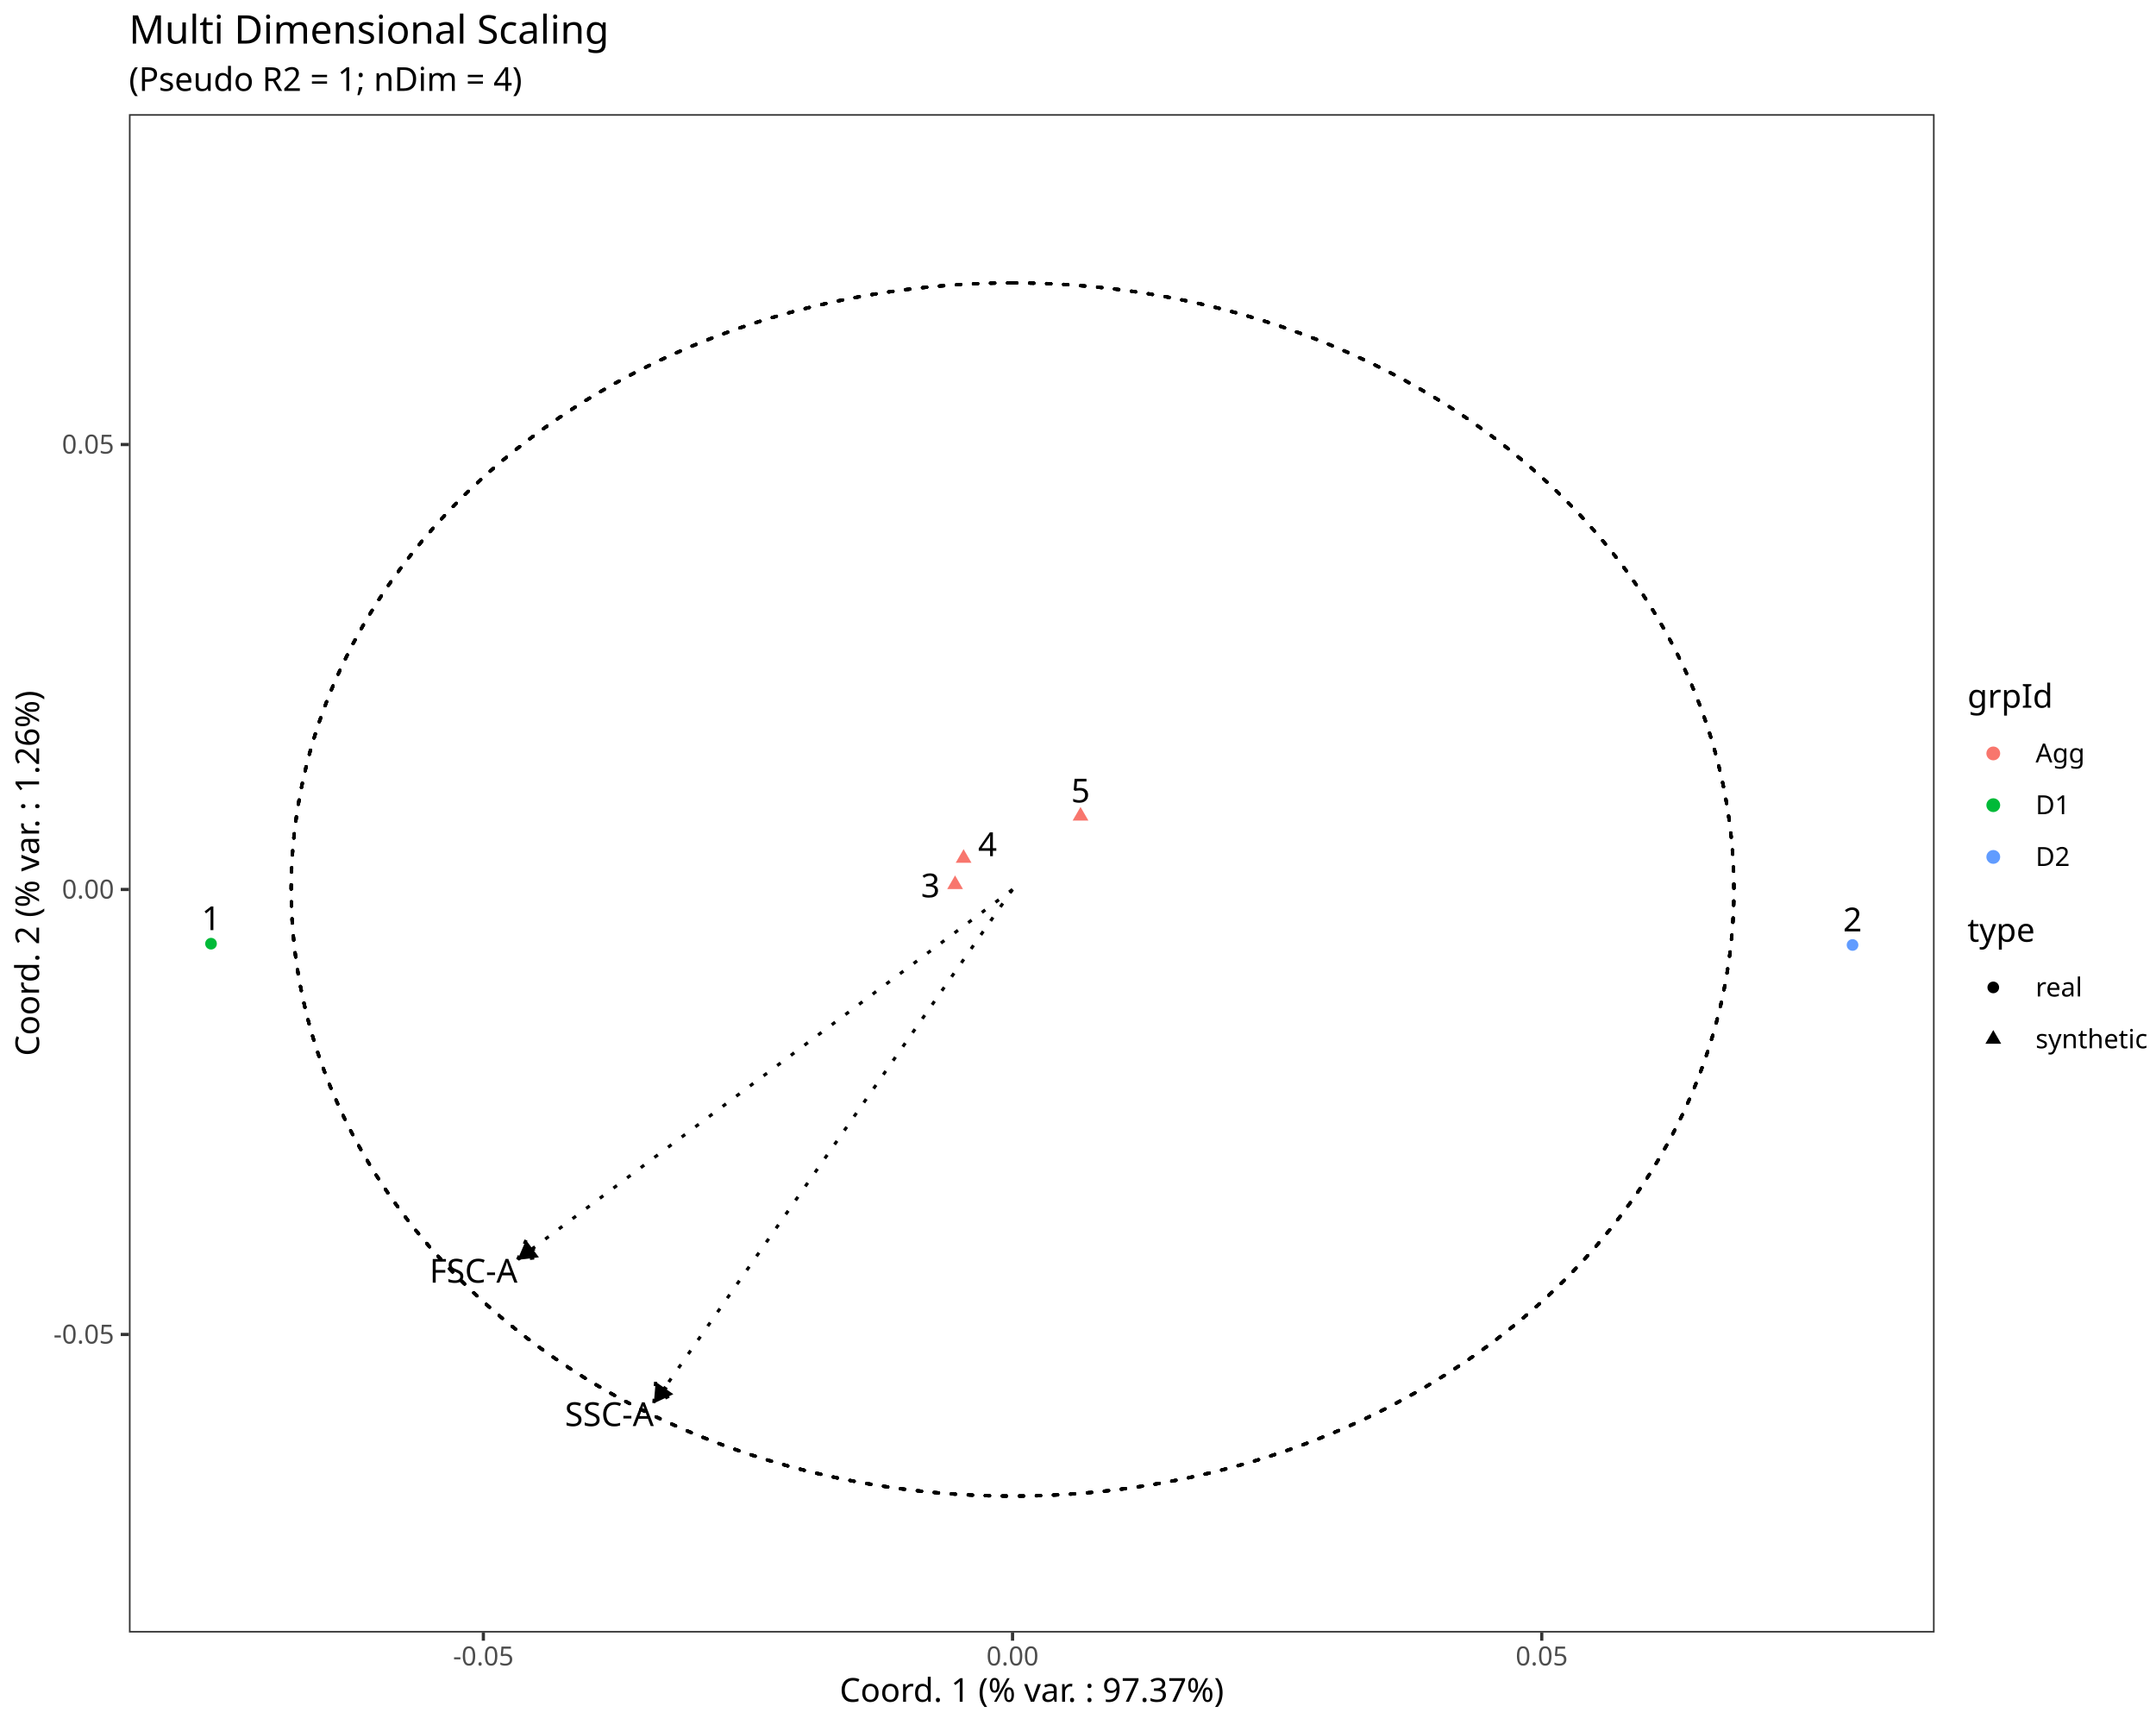
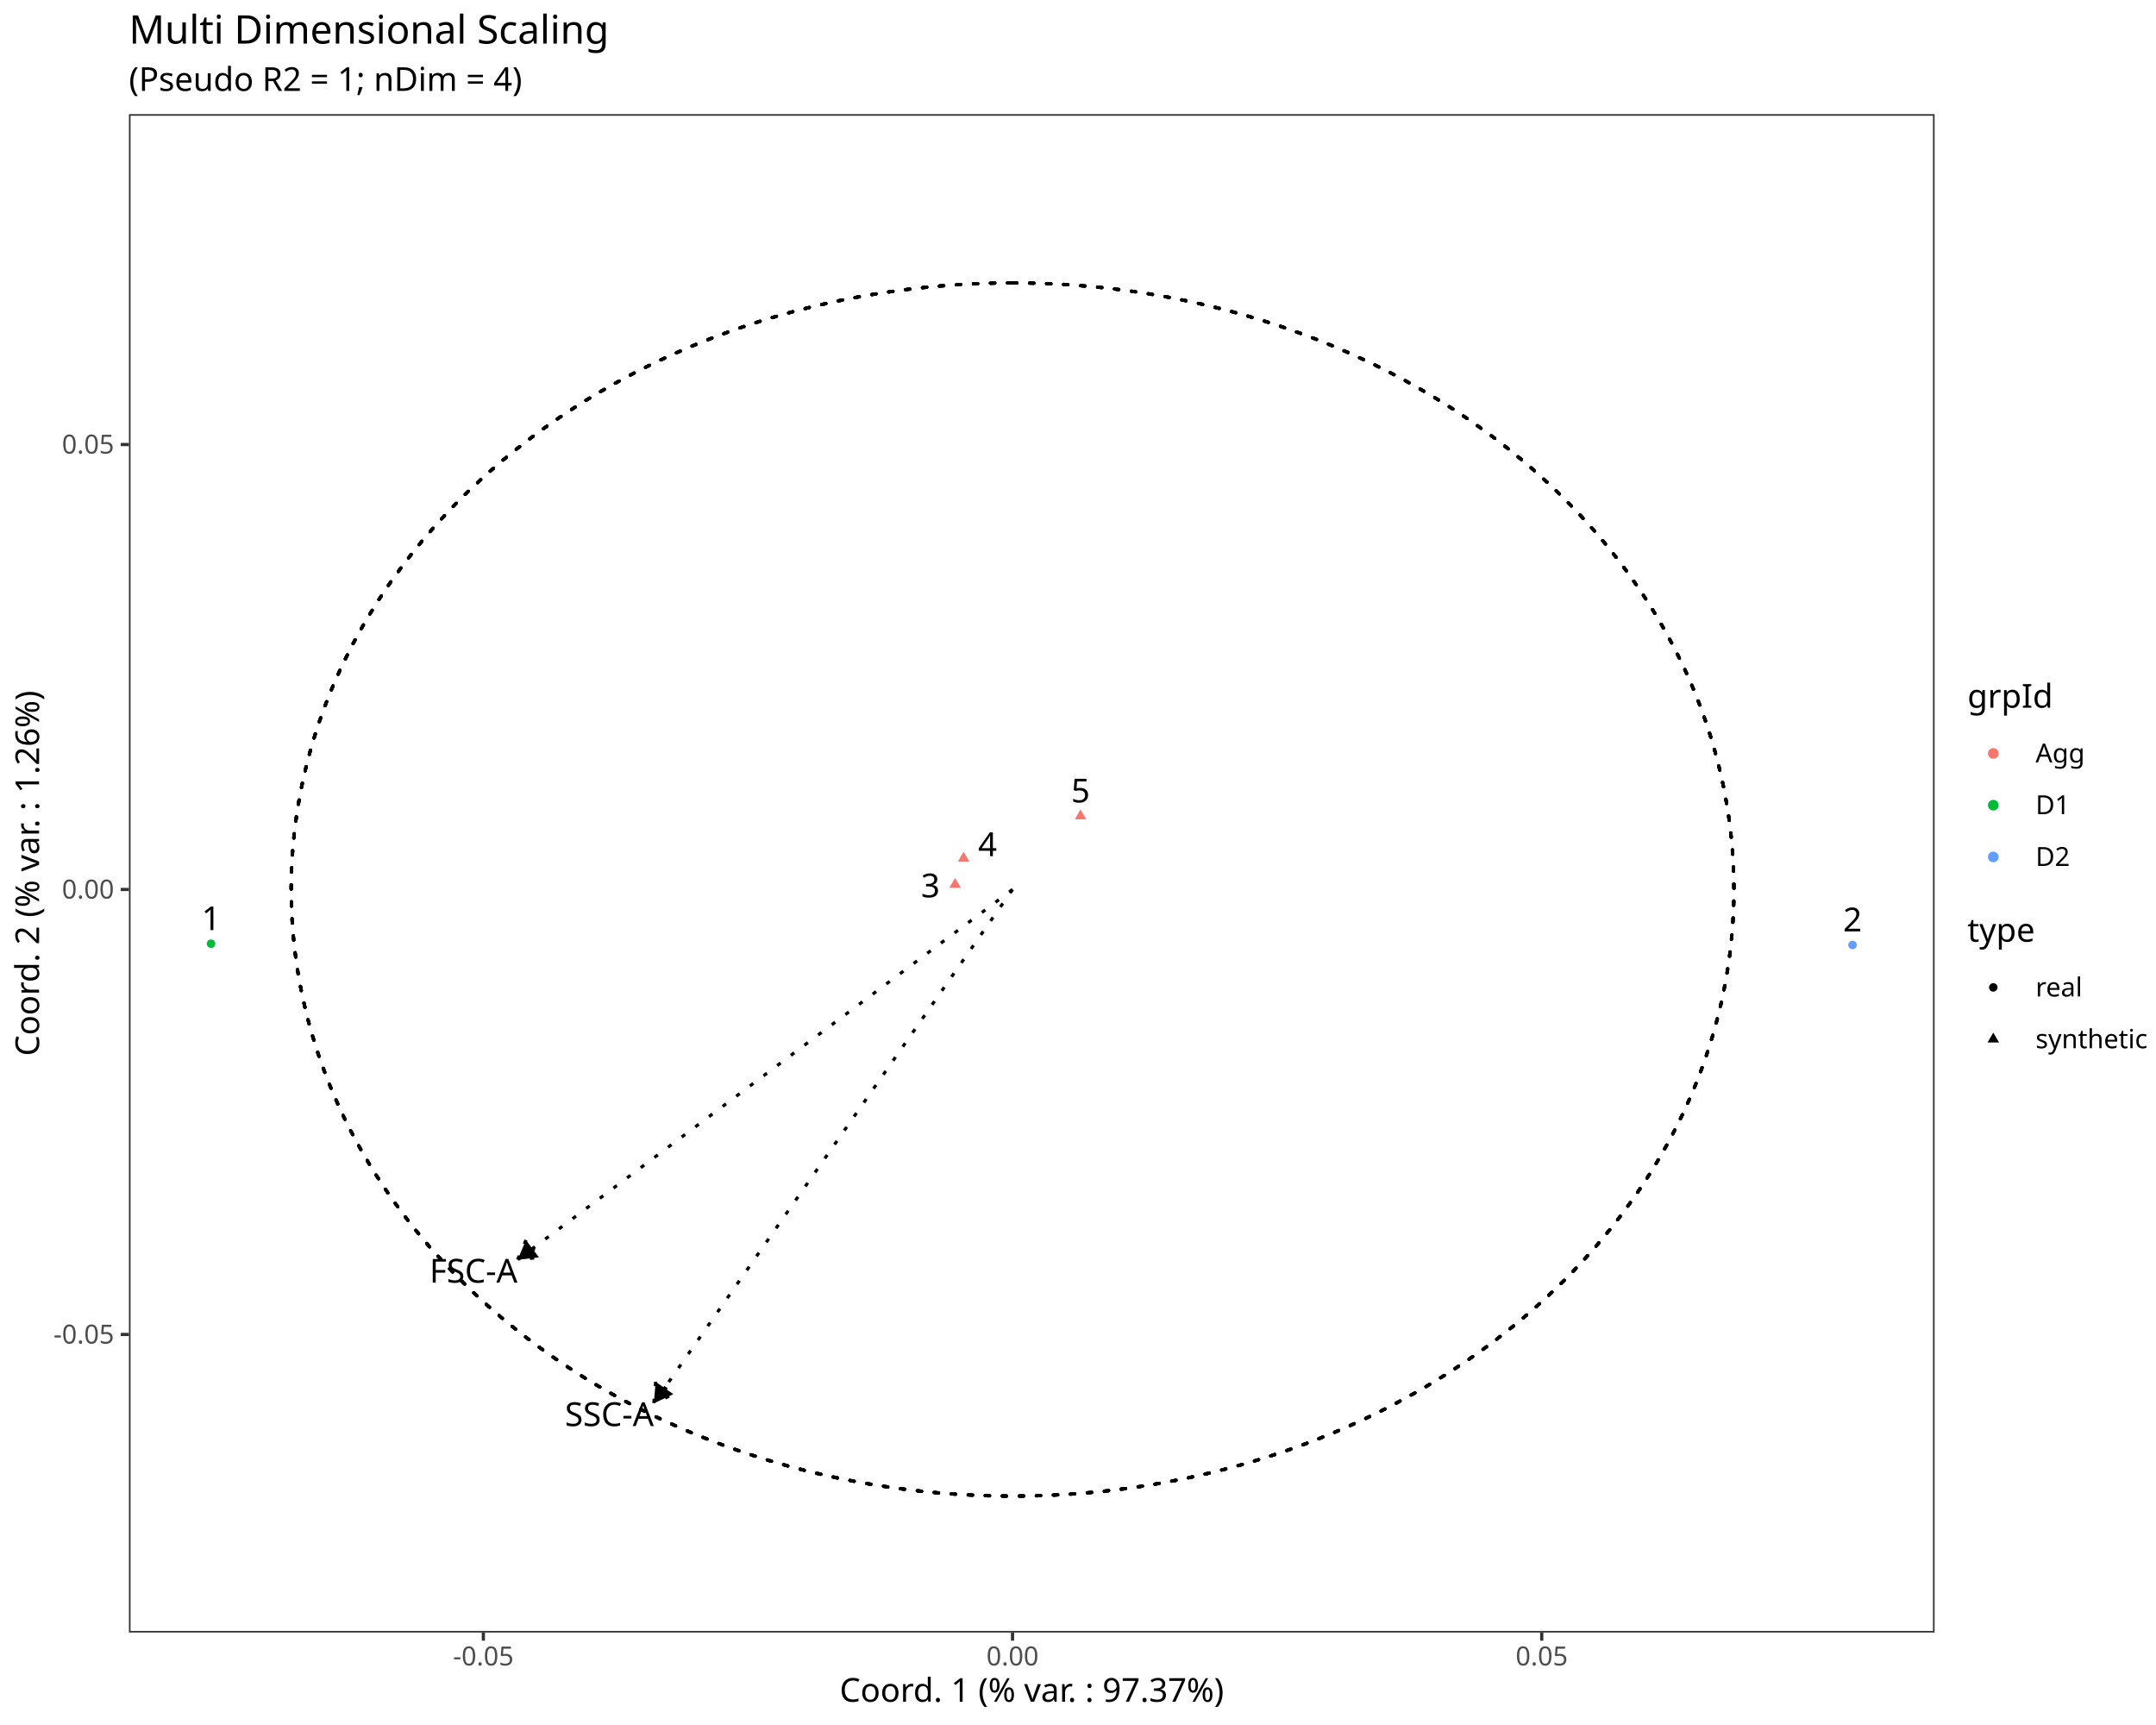
<svg xmlns="http://www.w3.org/2000/svg" class="svglite" data-engine-version="2.0" width="720.00pt" height="576.00pt" viewBox="0 0 720.00 576.00">
  <defs>
    <style type="text/css">
    .svglite line, .svglite polyline, .svglite polygon, .svglite path, .svglite rect, .svglite circle {
      fill: none;
      stroke: #000000;
      stroke-linecap: round;
      stroke-linejoin: round;
      stroke-miterlimit: 10.00;
    }
  </style>
  </defs>
  <rect width="100%" height="100%" style="stroke: none; fill: #FFFFFF;" />
  <defs>
    <clipPath id="cpMC4wMHw3MjAuMDB8MC4wMHw1NzYuMDA=">
      <rect x="0.00" y="0.00" width="720.00" height="576.00" />
    </clipPath>
  </defs>
  <g clip-path="url(#cpMC4wMHw3MjAuMDB8MC4wMHw1NzYuMDA=)">
    <rect x="0.00" y="0.00" width="720.00" height="576.00" style="stroke-width: 1.07; stroke: #FFFFFF; fill: #FFFFFF;" />
  </g>
  <defs>
    <clipPath id="cpNDMuMDZ8NjQ2LjA3fDM4LjEyfDU0NS4xMQ==">
      <rect x="43.06" y="38.12" width="603.00" height="507.00" />
    </clipPath>
  </defs>
  <g clip-path="url(#cpNDMuMDZ8NjQ2LjA3fDM4LjEyfDU0NS4xMQ==)">
    <rect x="43.06" y="38.12" width="603.00" height="507.00" style="stroke-width: 1.07; stroke: none; fill: #FFFFFF;" />
-     <circle cx="70.47" cy="315.11" r="1.95" style="stroke-width: 0.71; stroke: none; fill: #00BA38;" />
-     <circle cx="618.66" cy="315.54" r="1.95" style="stroke-width: 0.71; stroke: none; fill: #619CFF;" />
-     <polygon points="318.95,292.31 321.58,296.87 316.32,296.87 " style="stroke-width: 0.71; stroke: none; fill: #F8766D;" />
-     <polygon points="321.79,283.54 324.43,288.10 319.16,288.10 " style="stroke-width: 0.71; stroke: none; fill: #F8766D;" />
-     <polygon points="360.84,269.44 363.47,274.00 358.21,274.00 " style="stroke-width: 0.71; stroke: none; fill: #F8766D;" />
+     <circle cx="70.47" cy="315.11" r="1.42" style="stroke-width: 0.71; stroke: none; fill: #00BA38;" />
+     <circle cx="618.66" cy="315.54" r="1.42" style="stroke-width: 0.71; stroke: none; fill: #619CFF;" />
+     <polygon points="318.95,293.14 320.87,296.45 317.04,296.45 " style="stroke-width: 0.71; stroke: none; fill: #F8766D;" />
+     <polygon points="321.79,284.37 323.71,287.69 319.88,287.69 " style="stroke-width: 0.71; stroke: none; fill: #F8766D;" />
+     <polygon points="360.84,270.27 362.75,273.59 358.93,273.59 " style="stroke-width: 0.71; stroke: none; fill: #F8766D;" />
    <text x="70.49" y="310.57" text-anchor="middle" style="font-size: 11.04px; font-family: sans;" textLength="6.14px" lengthAdjust="spacingAndGlyphs">1</text>
    <text x="618.65" y="311.00" text-anchor="middle" style="font-size: 11.04px; font-family: sans;" textLength="6.14px" lengthAdjust="spacingAndGlyphs">2</text>
    <text x="310.71" y="299.63" text-anchor="middle" style="font-size: 11.04px; font-family: sans;" textLength="6.14px" lengthAdjust="spacingAndGlyphs">3</text>
    <text x="329.78" y="285.88" text-anchor="middle" style="font-size: 11.04px; font-family: sans;" textLength="6.14px" lengthAdjust="spacingAndGlyphs">4</text>
    <text x="360.84" y="267.94" text-anchor="middle" style="font-size: 11.04px; font-family: sans;" textLength="6.14px" lengthAdjust="spacingAndGlyphs">5</text>
    <line x1="338.14" y1="297.01" x2="172.82" y2="420.69" style="stroke-width: 1.07; stroke-dasharray: 1.42,4.27; stroke-linecap: butt;" />
    <polygon points="175.66,414.07 172.82,420.69 179.97,419.84 " style="stroke-width: 1.07; stroke-dasharray: 1.42,4.27; stroke-linecap: butt; fill: #000000;" />
    <line x1="338.14" y1="297.01" x2="218.35" y2="468.59" style="stroke-width: 1.07; stroke-dasharray: 1.42,4.27; stroke-linecap: butt;" />
    <polygon points="218.96,461.41 218.35,468.59 224.87,465.53 " style="stroke-width: 1.07; stroke-dasharray: 1.42,4.27; stroke-linecap: butt; fill: #000000;" />
    <text x="172.82" y="428.29" text-anchor="end" style="font-size: 11.04px; font-family: sans;" textLength="33.13px" lengthAdjust="spacingAndGlyphs">FSC-A</text>
    <text x="218.35" y="476.18" text-anchor="end" style="font-size: 11.04px; font-family: sans;" textLength="33.75px" lengthAdjust="spacingAndGlyphs">SSC-A</text>
    <polygon points="338.14,94.47 342.35,94.50 346.55,94.59 350.75,94.74 354.95,94.96 359.14,95.24 363.32,95.58 367.50,95.98 371.67,96.44 375.83,96.96 379.97,97.54 384.11,98.19 388.23,98.89 392.33,99.66 396.42,100.48 400.49,101.37 404.54,102.31 408.58,103.32 412.59,104.38 416.57,105.50 420.54,106.68 424.47,107.92 428.39,109.21 432.27,110.57 436.13,111.98 439.95,113.44 443.75,114.97 447.51,116.54 451.24,118.17 454.93,119.86 458.59,121.60 462.22,123.40 465.80,125.24 469.35,127.14 472.85,129.09 476.32,131.10 479.74,133.15 483.12,135.25 486.46,137.40 489.75,139.60 492.99,141.85 496.19,144.15 499.34,146.49 502.44,148.88 505.49,151.31 508.49,153.79 511.43,156.31 514.33,158.88 517.17,161.48 519.95,164.13 522.68,166.82 525.36,169.55 527.98,172.31 530.54,175.12 533.04,177.96 535.48,180.84 537.86,183.75 540.18,186.70 542.44,189.68 544.64,192.69 546.77,195.74 548.84,198.82 550.85,201.92 552.79,205.06 554.66,208.22 556.47,211.41 558.22,214.63 559.89,217.87 561.50,221.14 563.04,224.43 564.52,227.74 565.92,231.07 567.25,234.42 568.52,237.79 569.71,241.18 570.84,244.59 571.89,248.01 572.87,251.45 573.78,254.90 574.62,258.37 575.39,261.84 576.08,265.33 576.70,268.82 577.25,272.33 577.73,275.84 578.13,279.36 578.46,282.88 578.72,286.41 578.90,289.95 579.01,293.48 579.05,297.01 579.01,300.55 578.90,304.08 578.72,307.61 578.46,311.14 578.13,314.67 577.73,318.19 577.25,321.70 576.70,325.20 576.08,328.70 575.39,332.19 574.62,335.66 573.78,339.13 572.87,342.58 571.89,346.01 570.84,349.44 569.71,352.84 568.52,356.23 567.25,359.60 565.92,362.96 564.52,366.29 563.04,369.60 561.50,372.89 559.89,376.16 558.22,379.40 556.47,382.61 554.66,385.81 552.79,388.97 550.85,392.10 548.84,395.21 546.77,398.29 544.64,401.33 542.44,404.35 540.18,407.33 537.86,410.28 535.48,413.19 533.04,416.07 530.54,418.91 527.98,421.71 525.36,424.48 522.68,427.21 519.95,429.90 517.17,432.54 514.33,435.15 511.43,437.72 508.49,440.24 505.49,442.71 502.44,445.15 499.34,447.54 496.19,449.88 492.99,452.17 489.75,454.42 486.46,456.62 483.12,458.78 479.74,460.88 476.32,462.93 472.85,464.93 469.35,466.88 465.80,468.78 462.22,470.63 458.59,472.43 454.93,474.17 451.24,475.85 447.51,477.49 443.75,479.06 439.95,480.58 436.13,482.05 432.27,483.46 428.39,484.81 424.47,486.11 420.54,487.35 416.57,488.53 412.59,489.65 408.58,490.71 404.54,491.72 400.49,492.66 396.42,493.55 392.33,494.37 388.23,495.14 384.11,495.84 379.97,496.48 375.83,497.07 371.67,497.59 367.50,498.05 363.32,498.45 359.14,498.79 354.95,499.07 350.75,499.28 346.55,499.44 342.35,499.53 338.14,499.56 333.94,499.53 329.73,499.44 325.53,499.28 321.34,499.07 317.15,498.79 312.96,498.45 308.78,498.05 304.62,497.59 300.46,497.07 296.31,496.48 292.18,495.84 288.06,495.14 283.95,494.37 279.86,493.55 275.79,492.66 271.74,491.72 267.71,490.71 263.70,489.65 259.71,488.53 255.75,487.35 251.81,486.11 247.90,484.81 244.01,483.46 240.16,482.05 236.33,480.58 232.54,479.06 228.77,477.49 225.05,475.85 221.35,474.17 217.69,472.43 214.07,470.63 210.48,468.78 206.94,466.88 203.43,464.93 199.97,462.93 196.54,460.88 193.16,458.78 189.83,456.62 186.54,454.42 183.29,452.17 180.10,449.88 176.95,447.54 173.85,445.15 170.80,442.71 167.80,440.24 164.85,437.72 161.96,435.15 159.12,432.54 156.33,429.90 153.60,427.21 150.93,424.48 148.31,421.71 145.75,418.91 143.25,416.07 140.81,413.19 138.42,410.28 136.10,407.33 133.85,404.35 131.65,401.33 129.51,398.29 127.44,395.21 125.44,392.10 123.50,388.97 121.62,385.81 119.81,382.61 118.07,379.40 116.39,376.16 114.78,372.89 113.24,369.60 111.77,366.29 110.36,362.96 109.03,359.60 107.77,356.23 106.57,352.84 105.45,349.44 104.40,346.01 103.41,342.58 102.50,339.13 101.67,335.66 100.90,332.19 100.21,328.70 99.58,325.20 99.04,321.70 98.56,318.19 98.16,314.67 97.83,311.14 97.57,307.61 97.39,304.08 97.28,300.55 97.24,297.01 97.28,293.48 97.39,289.95 97.57,286.41 97.83,282.88 98.16,279.36 98.56,275.84 99.04,272.33 99.58,268.82 100.21,265.33 100.90,261.84 101.67,258.37 102.50,254.90 103.41,251.45 104.40,248.01 105.45,244.59 106.57,241.18 107.77,237.79 109.03,234.42 110.36,231.07 111.77,227.74 113.24,224.43 114.78,221.14 116.39,217.87 118.07,214.63 119.81,211.41 121.62,208.22 123.50,205.06 125.44,201.92 127.44,198.82 129.51,195.74 131.65,192.69 133.85,189.68 136.10,186.70 138.42,183.75 140.81,180.84 143.25,177.96 145.75,175.12 148.31,172.31 150.93,169.55 153.60,166.82 156.33,164.13 159.12,161.48 161.96,158.88 164.85,156.31 167.80,153.79 170.80,151.31 173.85,148.88 176.95,146.49 180.10,144.15 183.29,141.85 186.54,139.60 189.83,137.40 193.16,135.25 196.54,133.15 199.97,131.10 203.43,129.09 206.94,127.14 210.48,125.24 214.07,123.40 217.69,121.60 221.35,119.86 225.05,118.17 228.77,116.54 232.54,114.97 236.33,113.44 240.16,111.98 244.01,110.57 247.90,109.21 251.81,107.92 255.75,106.68 259.71,105.50 263.70,104.38 267.71,103.32 271.74,102.31 275.79,101.37 279.86,100.48 283.95,99.66 288.06,98.89 292.18,98.19 296.31,97.54 300.46,96.96 304.62,96.44 308.78,95.98 312.96,95.58 317.15,95.24 321.34,94.96 325.53,94.74 329.73,94.59 333.94,94.50 338.14,94.47 " style="stroke-width: 1.07; stroke-dasharray: 1.42,4.27; fill: none;" />
    <polygon points="338.14,94.47 342.35,94.50 346.55,94.59 350.75,94.74 354.95,94.96 359.14,95.24 363.32,95.58 367.50,95.98 371.67,96.44 375.83,96.96 379.97,97.54 384.11,98.19 388.23,98.89 392.33,99.66 396.42,100.48 400.49,101.37 404.54,102.31 408.58,103.32 412.59,104.38 416.57,105.50 420.54,106.68 424.47,107.92 428.39,109.21 432.27,110.57 436.13,111.98 439.95,113.44 443.75,114.97 447.51,116.54 451.24,118.17 454.93,119.86 458.59,121.60 462.22,123.40 465.80,125.24 469.35,127.14 472.85,129.09 476.32,131.10 479.74,133.15 483.12,135.25 486.46,137.40 489.75,139.60 492.99,141.85 496.19,144.15 499.34,146.49 502.44,148.88 505.49,151.31 508.49,153.79 511.43,156.31 514.33,158.88 517.17,161.48 519.95,164.13 522.68,166.82 525.36,169.55 527.98,172.31 530.54,175.12 533.04,177.96 535.48,180.84 537.86,183.75 540.18,186.70 542.44,189.68 544.64,192.69 546.77,195.74 548.84,198.82 550.85,201.92 552.79,205.06 554.66,208.22 556.47,211.41 558.22,214.63 559.89,217.87 561.50,221.14 563.04,224.43 564.52,227.74 565.92,231.07 567.25,234.42 568.52,237.79 569.71,241.18 570.84,244.59 571.89,248.01 572.87,251.45 573.78,254.90 574.62,258.37 575.39,261.84 576.08,265.33 576.70,268.82 577.25,272.33 577.73,275.84 578.13,279.36 578.46,282.88 578.72,286.41 578.90,289.95 579.01,293.48 579.05,297.01 579.01,300.55 578.90,304.08 578.72,307.61 578.46,311.14 578.13,314.67 577.73,318.19 577.25,321.70 576.70,325.20 576.08,328.70 575.39,332.19 574.62,335.66 573.78,339.13 572.87,342.58 571.89,346.01 570.84,349.44 569.71,352.84 568.52,356.23 567.25,359.60 565.92,362.96 564.52,366.29 563.04,369.60 561.50,372.89 559.89,376.16 558.22,379.40 556.47,382.61 554.66,385.81 552.79,388.97 550.85,392.10 548.84,395.21 546.77,398.29 544.64,401.33 542.44,404.35 540.18,407.33 537.86,410.28 535.48,413.19 533.04,416.07 530.54,418.91 527.98,421.71 525.36,424.48 522.68,427.21 519.95,429.90 517.17,432.54 514.33,435.15 511.43,437.72 508.49,440.24 505.49,442.71 502.44,445.15 499.34,447.54 496.19,449.88 492.99,452.17 489.75,454.42 486.46,456.62 483.12,458.78 479.74,460.88 476.32,462.93 472.85,464.93 469.35,466.88 465.80,468.78 462.22,470.63 458.59,472.43 454.93,474.17 451.24,475.85 447.51,477.49 443.75,479.06 439.95,480.58 436.13,482.05 432.27,483.46 428.39,484.81 424.47,486.11 420.54,487.35 416.57,488.53 412.59,489.65 408.58,490.71 404.54,491.72 400.49,492.66 396.42,493.55 392.33,494.37 388.23,495.14 384.11,495.84 379.97,496.48 375.83,497.07 371.67,497.59 367.50,498.05 363.32,498.45 359.14,498.79 354.95,499.07 350.75,499.28 346.55,499.44 342.35,499.53 338.14,499.56 333.94,499.53 329.73,499.44 325.53,499.28 321.34,499.07 317.15,498.79 312.96,498.45 308.78,498.05 304.62,497.59 300.46,497.07 296.31,496.48 292.18,495.84 288.06,495.14 283.95,494.37 279.86,493.55 275.79,492.66 271.74,491.72 267.71,490.71 263.70,489.65 259.71,488.53 255.75,487.35 251.81,486.11 247.90,484.81 244.01,483.46 240.16,482.05 236.33,480.58 232.54,479.06 228.77,477.49 225.05,475.85 221.35,474.17 217.69,472.43 214.07,470.63 210.48,468.78 206.94,466.88 203.43,464.93 199.97,462.93 196.54,460.88 193.16,458.78 189.83,456.62 186.54,454.42 183.29,452.17 180.10,449.88 176.95,447.54 173.85,445.15 170.80,442.71 167.80,440.24 164.85,437.72 161.96,435.15 159.12,432.54 156.33,429.90 153.60,427.21 150.93,424.48 148.31,421.71 145.75,418.91 143.25,416.07 140.81,413.19 138.42,410.28 136.10,407.33 133.85,404.35 131.65,401.33 129.51,398.29 127.44,395.21 125.44,392.10 123.50,388.97 121.62,385.81 119.81,382.61 118.07,379.40 116.39,376.16 114.78,372.89 113.24,369.60 111.77,366.29 110.36,362.96 109.03,359.60 107.77,356.23 106.57,352.84 105.45,349.44 104.40,346.01 103.41,342.58 102.50,339.13 101.67,335.66 100.90,332.19 100.21,328.70 99.58,325.20 99.04,321.70 98.56,318.19 98.16,314.67 97.83,311.14 97.57,307.61 97.39,304.08 97.28,300.55 97.24,297.01 97.28,293.48 97.39,289.95 97.57,286.41 97.83,282.88 98.16,279.36 98.56,275.84 99.04,272.33 99.58,268.82 100.21,265.33 100.90,261.84 101.67,258.37 102.50,254.90 103.41,251.45 104.40,248.01 105.45,244.59 106.57,241.18 107.77,237.79 109.03,234.42 110.36,231.07 111.77,227.74 113.24,224.43 114.78,221.14 116.39,217.87 118.07,214.63 119.81,211.41 121.62,208.22 123.50,205.06 125.44,201.92 127.44,198.82 129.51,195.74 131.65,192.69 133.85,189.68 136.10,186.70 138.42,183.75 140.81,180.84 143.25,177.96 145.75,175.12 148.31,172.31 150.93,169.55 153.60,166.82 156.33,164.13 159.12,161.48 161.96,158.88 164.85,156.31 167.80,153.79 170.80,151.31 173.85,148.88 176.95,146.49 180.10,144.15 183.29,141.85 186.54,139.60 189.83,137.40 193.16,135.25 196.54,133.15 199.97,131.10 203.43,129.09 206.94,127.14 210.48,125.24 214.07,123.40 217.69,121.60 221.35,119.86 225.05,118.17 228.77,116.54 232.54,114.97 236.33,113.44 240.16,111.98 244.01,110.57 247.90,109.21 251.81,107.92 255.75,106.68 259.71,105.50 263.70,104.38 267.71,103.32 271.74,102.31 275.79,101.37 279.86,100.48 283.95,99.66 288.06,98.89 292.18,98.19 296.31,97.54 300.46,96.96 304.62,96.44 308.78,95.98 312.96,95.58 317.15,95.24 321.34,94.96 325.53,94.74 329.73,94.59 333.94,94.50 338.14,94.47 " style="stroke-width: 1.07; stroke-dasharray: 1.42,4.27; fill: none;" />
    <polygon points="338.14,94.47 342.35,94.50 346.55,94.59 350.75,94.74 354.95,94.96 359.14,95.24 363.32,95.58 367.50,95.98 371.67,96.44 375.83,96.96 379.97,97.54 384.11,98.19 388.23,98.89 392.33,99.66 396.42,100.48 400.49,101.37 404.54,102.31 408.58,103.32 412.59,104.38 416.57,105.50 420.54,106.68 424.47,107.92 428.39,109.21 432.27,110.57 436.13,111.98 439.95,113.44 443.75,114.97 447.51,116.54 451.24,118.17 454.93,119.86 458.59,121.60 462.22,123.40 465.80,125.24 469.35,127.14 472.85,129.09 476.32,131.10 479.74,133.15 483.12,135.25 486.46,137.40 489.75,139.60 492.99,141.85 496.19,144.15 499.34,146.49 502.44,148.88 505.49,151.31 508.49,153.79 511.43,156.31 514.33,158.88 517.17,161.48 519.95,164.13 522.68,166.82 525.36,169.55 527.98,172.31 530.54,175.12 533.04,177.96 535.48,180.84 537.86,183.75 540.18,186.70 542.44,189.68 544.64,192.69 546.77,195.74 548.84,198.82 550.85,201.92 552.79,205.06 554.66,208.22 556.47,211.41 558.22,214.63 559.89,217.87 561.50,221.14 563.04,224.43 564.52,227.74 565.92,231.07 567.25,234.42 568.52,237.79 569.71,241.18 570.84,244.59 571.89,248.01 572.87,251.45 573.78,254.90 574.62,258.37 575.39,261.84 576.08,265.33 576.70,268.82 577.25,272.33 577.73,275.84 578.13,279.36 578.46,282.88 578.72,286.41 578.90,289.95 579.01,293.48 579.05,297.01 579.01,300.55 578.90,304.08 578.72,307.61 578.46,311.14 578.13,314.67 577.73,318.19 577.25,321.70 576.70,325.20 576.08,328.70 575.39,332.19 574.62,335.66 573.78,339.13 572.87,342.58 571.89,346.01 570.84,349.44 569.71,352.84 568.52,356.23 567.25,359.60 565.92,362.96 564.52,366.29 563.04,369.60 561.50,372.89 559.89,376.16 558.22,379.40 556.47,382.61 554.66,385.81 552.79,388.97 550.85,392.10 548.84,395.21 546.77,398.29 544.64,401.33 542.44,404.35 540.18,407.33 537.86,410.28 535.48,413.19 533.04,416.07 530.54,418.91 527.98,421.71 525.36,424.48 522.68,427.21 519.95,429.90 517.17,432.54 514.33,435.15 511.43,437.72 508.49,440.24 505.49,442.71 502.44,445.15 499.34,447.54 496.19,449.88 492.99,452.17 489.75,454.42 486.46,456.62 483.12,458.78 479.74,460.88 476.32,462.93 472.85,464.93 469.35,466.88 465.80,468.78 462.22,470.63 458.59,472.43 454.93,474.17 451.24,475.85 447.51,477.49 443.75,479.06 439.95,480.58 436.13,482.05 432.27,483.46 428.39,484.81 424.47,486.11 420.54,487.35 416.57,488.53 412.59,489.65 408.58,490.71 404.54,491.72 400.49,492.66 396.42,493.55 392.33,494.37 388.23,495.14 384.11,495.84 379.97,496.48 375.83,497.07 371.67,497.59 367.50,498.05 363.32,498.45 359.14,498.79 354.95,499.07 350.75,499.28 346.55,499.44 342.35,499.53 338.14,499.56 333.94,499.53 329.73,499.44 325.53,499.28 321.34,499.07 317.15,498.79 312.96,498.45 308.78,498.05 304.62,497.59 300.46,497.07 296.31,496.48 292.18,495.84 288.06,495.14 283.95,494.37 279.86,493.55 275.79,492.66 271.74,491.72 267.71,490.71 263.70,489.65 259.71,488.53 255.75,487.35 251.81,486.11 247.90,484.81 244.01,483.46 240.16,482.05 236.33,480.58 232.54,479.06 228.77,477.49 225.05,475.85 221.35,474.17 217.69,472.43 214.07,470.63 210.48,468.78 206.94,466.88 203.43,464.93 199.97,462.93 196.54,460.88 193.16,458.78 189.83,456.62 186.54,454.42 183.29,452.17 180.10,449.88 176.95,447.54 173.85,445.15 170.80,442.71 167.80,440.24 164.85,437.72 161.96,435.15 159.12,432.54 156.33,429.90 153.60,427.21 150.93,424.48 148.31,421.71 145.75,418.91 143.25,416.07 140.81,413.19 138.42,410.28 136.10,407.33 133.85,404.35 131.65,401.33 129.51,398.29 127.44,395.21 125.44,392.10 123.50,388.97 121.62,385.81 119.81,382.61 118.07,379.40 116.39,376.16 114.78,372.89 113.24,369.60 111.77,366.29 110.36,362.96 109.03,359.60 107.77,356.23 106.57,352.84 105.45,349.44 104.40,346.01 103.41,342.58 102.50,339.13 101.67,335.66 100.90,332.19 100.21,328.70 99.58,325.20 99.04,321.70 98.56,318.19 98.16,314.67 97.83,311.14 97.57,307.61 97.39,304.08 97.28,300.55 97.24,297.01 97.28,293.48 97.39,289.95 97.57,286.41 97.83,282.88 98.16,279.36 98.56,275.84 99.04,272.33 99.58,268.82 100.21,265.33 100.90,261.84 101.67,258.37 102.50,254.90 103.41,251.45 104.40,248.01 105.45,244.59 106.57,241.18 107.77,237.79 109.03,234.42 110.36,231.07 111.77,227.74 113.24,224.43 114.78,221.14 116.39,217.87 118.07,214.63 119.81,211.41 121.62,208.22 123.50,205.06 125.44,201.92 127.44,198.82 129.51,195.74 131.65,192.69 133.85,189.68 136.10,186.70 138.42,183.75 140.81,180.84 143.25,177.96 145.75,175.12 148.31,172.31 150.93,169.55 153.60,166.82 156.33,164.13 159.12,161.48 161.96,158.88 164.85,156.31 167.80,153.79 170.80,151.31 173.85,148.88 176.95,146.49 180.10,144.15 183.29,141.85 186.54,139.60 189.83,137.40 193.16,135.25 196.54,133.15 199.97,131.10 203.43,129.09 206.94,127.14 210.48,125.24 214.07,123.40 217.69,121.60 221.35,119.86 225.05,118.17 228.77,116.54 232.54,114.97 236.33,113.44 240.16,111.98 244.01,110.57 247.90,109.21 251.81,107.92 255.75,106.68 259.71,105.50 263.70,104.38 267.71,103.32 271.74,102.31 275.79,101.37 279.86,100.48 283.95,99.66 288.06,98.89 292.18,98.19 296.31,97.54 300.46,96.96 304.62,96.44 308.78,95.98 312.96,95.58 317.15,95.24 321.34,94.96 325.53,94.74 329.73,94.59 333.94,94.50 338.14,94.47 " style="stroke-width: 1.07; stroke-dasharray: 1.42,4.27; fill: none;" />
    <polygon points="338.14,94.47 342.35,94.50 346.55,94.59 350.75,94.74 354.95,94.96 359.14,95.24 363.32,95.58 367.50,95.98 371.67,96.44 375.83,96.96 379.97,97.54 384.11,98.19 388.23,98.89 392.33,99.66 396.42,100.48 400.49,101.37 404.54,102.31 408.58,103.32 412.59,104.38 416.57,105.50 420.54,106.68 424.47,107.92 428.39,109.21 432.27,110.57 436.13,111.98 439.95,113.44 443.75,114.97 447.51,116.54 451.24,118.17 454.93,119.86 458.59,121.60 462.22,123.40 465.80,125.24 469.35,127.14 472.85,129.09 476.32,131.10 479.74,133.15 483.12,135.25 486.46,137.40 489.75,139.60 492.99,141.85 496.19,144.15 499.34,146.49 502.44,148.88 505.49,151.31 508.49,153.79 511.43,156.31 514.33,158.88 517.17,161.48 519.95,164.13 522.68,166.82 525.36,169.55 527.98,172.31 530.54,175.12 533.04,177.96 535.48,180.84 537.86,183.75 540.18,186.70 542.44,189.68 544.64,192.69 546.77,195.74 548.84,198.82 550.85,201.92 552.79,205.06 554.66,208.22 556.47,211.41 558.22,214.63 559.89,217.87 561.50,221.14 563.04,224.43 564.52,227.74 565.92,231.07 567.25,234.42 568.52,237.79 569.71,241.18 570.84,244.59 571.89,248.01 572.87,251.45 573.78,254.90 574.62,258.37 575.39,261.84 576.08,265.33 576.70,268.82 577.25,272.33 577.73,275.84 578.13,279.36 578.46,282.88 578.72,286.41 578.90,289.95 579.01,293.48 579.05,297.01 579.01,300.55 578.90,304.08 578.72,307.61 578.46,311.14 578.13,314.67 577.73,318.19 577.25,321.70 576.70,325.20 576.08,328.70 575.39,332.19 574.62,335.66 573.78,339.13 572.87,342.58 571.89,346.01 570.84,349.44 569.71,352.84 568.52,356.23 567.25,359.60 565.92,362.96 564.52,366.29 563.04,369.60 561.50,372.89 559.89,376.16 558.22,379.40 556.47,382.61 554.66,385.81 552.79,388.97 550.85,392.10 548.84,395.21 546.77,398.29 544.64,401.33 542.44,404.35 540.18,407.33 537.86,410.28 535.48,413.19 533.04,416.07 530.54,418.91 527.98,421.71 525.36,424.48 522.68,427.21 519.95,429.90 517.17,432.54 514.33,435.15 511.43,437.72 508.49,440.24 505.49,442.71 502.44,445.15 499.34,447.54 496.19,449.88 492.99,452.17 489.75,454.42 486.46,456.62 483.12,458.78 479.74,460.88 476.32,462.93 472.85,464.93 469.35,466.88 465.80,468.78 462.22,470.63 458.59,472.43 454.93,474.17 451.24,475.85 447.51,477.49 443.75,479.06 439.95,480.58 436.13,482.05 432.27,483.46 428.39,484.81 424.47,486.11 420.54,487.35 416.57,488.53 412.59,489.65 408.58,490.71 404.54,491.72 400.49,492.66 396.42,493.55 392.33,494.37 388.23,495.14 384.11,495.84 379.97,496.48 375.83,497.07 371.67,497.59 367.50,498.05 363.32,498.45 359.14,498.79 354.95,499.07 350.75,499.28 346.55,499.44 342.35,499.53 338.14,499.56 333.94,499.53 329.73,499.44 325.53,499.28 321.34,499.07 317.15,498.79 312.96,498.45 308.78,498.05 304.62,497.59 300.46,497.07 296.31,496.48 292.18,495.84 288.06,495.14 283.95,494.37 279.86,493.55 275.79,492.66 271.74,491.72 267.71,490.71 263.70,489.65 259.71,488.53 255.75,487.35 251.81,486.11 247.90,484.81 244.01,483.46 240.16,482.05 236.33,480.58 232.54,479.06 228.77,477.49 225.05,475.85 221.35,474.17 217.69,472.43 214.07,470.63 210.48,468.78 206.94,466.88 203.43,464.93 199.97,462.93 196.54,460.88 193.16,458.78 189.83,456.62 186.54,454.42 183.29,452.17 180.10,449.88 176.95,447.54 173.85,445.15 170.80,442.71 167.80,440.24 164.85,437.72 161.96,435.15 159.12,432.54 156.33,429.90 153.60,427.21 150.93,424.48 148.31,421.71 145.75,418.91 143.25,416.07 140.81,413.19 138.42,410.28 136.10,407.33 133.85,404.35 131.65,401.33 129.51,398.29 127.44,395.21 125.44,392.10 123.50,388.97 121.62,385.81 119.81,382.61 118.07,379.40 116.39,376.16 114.78,372.89 113.24,369.60 111.77,366.29 110.36,362.96 109.03,359.60 107.77,356.23 106.57,352.84 105.45,349.44 104.40,346.01 103.41,342.58 102.50,339.13 101.67,335.66 100.90,332.19 100.21,328.70 99.58,325.20 99.04,321.70 98.56,318.19 98.16,314.67 97.83,311.14 97.57,307.61 97.39,304.08 97.28,300.55 97.24,297.01 97.28,293.48 97.39,289.95 97.57,286.41 97.83,282.88 98.16,279.36 98.56,275.84 99.04,272.33 99.58,268.82 100.21,265.33 100.90,261.84 101.67,258.37 102.50,254.90 103.41,251.45 104.40,248.01 105.45,244.59 106.57,241.18 107.77,237.79 109.03,234.42 110.36,231.07 111.77,227.74 113.24,224.43 114.78,221.14 116.39,217.87 118.07,214.63 119.81,211.41 121.62,208.22 123.50,205.06 125.44,201.92 127.44,198.82 129.51,195.74 131.65,192.69 133.85,189.68 136.10,186.70 138.42,183.75 140.81,180.84 143.25,177.96 145.75,175.12 148.31,172.31 150.93,169.55 153.60,166.82 156.33,164.13 159.12,161.48 161.96,158.88 164.85,156.31 167.80,153.79 170.80,151.31 173.85,148.88 176.95,146.49 180.10,144.15 183.29,141.85 186.54,139.60 189.83,137.40 193.16,135.25 196.54,133.15 199.97,131.10 203.43,129.09 206.94,127.14 210.48,125.24 214.07,123.40 217.69,121.60 221.35,119.86 225.05,118.17 228.77,116.54 232.54,114.97 236.33,113.44 240.16,111.98 244.01,110.57 247.90,109.21 251.81,107.92 255.75,106.68 259.71,105.50 263.70,104.38 267.71,103.32 271.74,102.31 275.79,101.37 279.86,100.48 283.95,99.66 288.06,98.89 292.18,98.19 296.31,97.54 300.46,96.96 304.62,96.44 308.78,95.98 312.96,95.58 317.15,95.24 321.34,94.96 325.53,94.74 329.73,94.59 333.94,94.50 338.14,94.47 " style="stroke-width: 1.07; stroke-dasharray: 1.42,4.27; fill: none;" />
    <polygon points="338.14,94.47 342.35,94.50 346.55,94.59 350.75,94.74 354.95,94.96 359.14,95.24 363.32,95.58 367.50,95.98 371.67,96.44 375.83,96.96 379.97,97.54 384.11,98.19 388.23,98.89 392.33,99.66 396.42,100.48 400.49,101.37 404.54,102.31 408.58,103.32 412.59,104.38 416.57,105.50 420.54,106.68 424.47,107.92 428.39,109.21 432.27,110.57 436.13,111.98 439.95,113.44 443.75,114.97 447.51,116.54 451.24,118.17 454.93,119.86 458.59,121.60 462.22,123.40 465.80,125.24 469.35,127.14 472.85,129.09 476.32,131.10 479.74,133.15 483.12,135.25 486.46,137.40 489.75,139.60 492.99,141.85 496.19,144.15 499.34,146.49 502.44,148.88 505.49,151.31 508.49,153.79 511.43,156.31 514.33,158.88 517.17,161.48 519.95,164.13 522.68,166.82 525.36,169.55 527.98,172.31 530.54,175.12 533.04,177.96 535.48,180.84 537.86,183.75 540.18,186.70 542.44,189.68 544.64,192.69 546.77,195.74 548.84,198.82 550.85,201.92 552.79,205.06 554.66,208.22 556.47,211.41 558.22,214.63 559.89,217.87 561.50,221.14 563.04,224.43 564.52,227.74 565.92,231.07 567.25,234.42 568.52,237.79 569.71,241.18 570.84,244.59 571.89,248.01 572.87,251.45 573.78,254.90 574.62,258.37 575.39,261.84 576.08,265.33 576.70,268.82 577.25,272.33 577.73,275.84 578.13,279.36 578.46,282.88 578.72,286.41 578.90,289.95 579.01,293.48 579.05,297.01 579.01,300.55 578.90,304.08 578.72,307.61 578.46,311.14 578.13,314.67 577.73,318.19 577.25,321.70 576.70,325.20 576.08,328.70 575.39,332.19 574.62,335.66 573.78,339.13 572.87,342.58 571.89,346.01 570.84,349.44 569.71,352.84 568.52,356.23 567.25,359.60 565.92,362.96 564.52,366.29 563.04,369.60 561.50,372.89 559.89,376.16 558.22,379.40 556.47,382.61 554.66,385.81 552.79,388.97 550.85,392.10 548.84,395.21 546.77,398.29 544.64,401.33 542.44,404.35 540.18,407.33 537.86,410.28 535.48,413.19 533.04,416.07 530.54,418.91 527.98,421.71 525.36,424.48 522.68,427.21 519.95,429.90 517.17,432.54 514.33,435.15 511.43,437.72 508.49,440.24 505.49,442.71 502.44,445.15 499.34,447.54 496.19,449.88 492.99,452.17 489.75,454.42 486.46,456.62 483.12,458.78 479.74,460.88 476.32,462.93 472.85,464.93 469.35,466.88 465.80,468.78 462.22,470.63 458.59,472.43 454.93,474.17 451.24,475.85 447.51,477.49 443.75,479.06 439.95,480.58 436.13,482.05 432.27,483.46 428.39,484.81 424.47,486.11 420.54,487.35 416.57,488.53 412.59,489.65 408.58,490.71 404.54,491.72 400.49,492.66 396.42,493.55 392.33,494.37 388.23,495.14 384.11,495.84 379.97,496.48 375.83,497.07 371.67,497.59 367.50,498.05 363.32,498.45 359.14,498.79 354.95,499.07 350.75,499.28 346.55,499.44 342.35,499.53 338.14,499.56 333.94,499.53 329.73,499.44 325.53,499.28 321.34,499.07 317.15,498.79 312.96,498.45 308.78,498.05 304.62,497.59 300.46,497.07 296.31,496.48 292.18,495.84 288.06,495.14 283.95,494.37 279.86,493.55 275.79,492.66 271.74,491.72 267.71,490.71 263.70,489.65 259.71,488.53 255.75,487.35 251.81,486.11 247.90,484.81 244.01,483.46 240.16,482.05 236.33,480.58 232.54,479.06 228.77,477.49 225.05,475.85 221.35,474.17 217.69,472.43 214.07,470.63 210.48,468.78 206.94,466.88 203.43,464.93 199.97,462.93 196.54,460.88 193.16,458.78 189.83,456.62 186.54,454.42 183.29,452.17 180.10,449.88 176.95,447.54 173.85,445.15 170.80,442.71 167.80,440.24 164.85,437.72 161.96,435.15 159.12,432.54 156.33,429.90 153.60,427.21 150.93,424.48 148.31,421.71 145.75,418.91 143.25,416.07 140.81,413.19 138.42,410.28 136.10,407.33 133.85,404.35 131.65,401.33 129.51,398.29 127.44,395.21 125.44,392.10 123.50,388.97 121.62,385.81 119.81,382.61 118.07,379.40 116.39,376.16 114.78,372.89 113.24,369.60 111.77,366.29 110.36,362.96 109.03,359.60 107.77,356.23 106.57,352.84 105.45,349.44 104.40,346.01 103.41,342.58 102.50,339.13 101.67,335.66 100.90,332.19 100.21,328.70 99.58,325.20 99.04,321.70 98.56,318.19 98.16,314.67 97.83,311.14 97.57,307.61 97.39,304.08 97.28,300.55 97.24,297.01 97.28,293.48 97.39,289.95 97.57,286.41 97.83,282.88 98.16,279.36 98.56,275.84 99.04,272.33 99.58,268.82 100.21,265.33 100.90,261.84 101.67,258.37 102.50,254.90 103.41,251.45 104.40,248.01 105.45,244.59 106.57,241.18 107.77,237.79 109.03,234.42 110.36,231.07 111.77,227.74 113.24,224.43 114.78,221.14 116.39,217.87 118.07,214.63 119.81,211.41 121.62,208.22 123.50,205.06 125.44,201.92 127.44,198.82 129.51,195.74 131.65,192.69 133.85,189.68 136.10,186.70 138.42,183.75 140.81,180.84 143.25,177.96 145.75,175.12 148.31,172.31 150.93,169.55 153.60,166.82 156.33,164.13 159.12,161.48 161.96,158.88 164.85,156.31 167.80,153.79 170.80,151.31 173.85,148.88 176.95,146.49 180.10,144.15 183.29,141.85 186.54,139.60 189.83,137.40 193.16,135.25 196.54,133.15 199.97,131.10 203.43,129.09 206.94,127.14 210.48,125.24 214.07,123.40 217.69,121.60 221.35,119.86 225.05,118.17 228.77,116.54 232.54,114.97 236.33,113.44 240.16,111.98 244.01,110.57 247.90,109.21 251.81,107.92 255.75,106.68 259.71,105.50 263.70,104.38 267.71,103.32 271.74,102.31 275.79,101.37 279.86,100.48 283.95,99.66 288.06,98.89 292.18,98.19 296.31,97.54 300.46,96.96 304.62,96.44 308.78,95.98 312.96,95.58 317.15,95.24 321.34,94.96 325.53,94.74 329.73,94.59 333.94,94.50 338.14,94.47 " style="stroke-width: 1.07; stroke-dasharray: 1.42,4.27; fill: none;" />
    <rect x="43.06" y="38.12" width="603.00" height="507.00" style="stroke-width: 1.07; stroke: #333333;" />
  </g>
  <g clip-path="url(#cpMC4wMHw3MjAuMDB8MC4wMHw1NzYuMDA=)">
    <text x="38.13" y="448.63" text-anchor="end" style="font-size: 8.80px; fill: #4D4D4D; font-family: sans;" textLength="20.06px" lengthAdjust="spacingAndGlyphs">-0.05</text>
    <text x="38.13" y="300.04" text-anchor="end" style="font-size: 8.80px; fill: #4D4D4D; font-family: sans;" textLength="17.13px" lengthAdjust="spacingAndGlyphs">0.00</text>
    <text x="38.13" y="151.45" text-anchor="end" style="font-size: 8.80px; fill: #4D4D4D; font-family: sans;" textLength="17.13px" lengthAdjust="spacingAndGlyphs">0.05</text>
    <polyline points="40.32,445.60 43.06,445.60 " style="stroke-width: 1.07; stroke: #333333; stroke-linecap: butt;" />
    <polyline points="40.32,297.01 43.06,297.01 " style="stroke-width: 1.07; stroke: #333333; stroke-linecap: butt;" />
    <polyline points="40.32,148.43 43.06,148.43 " style="stroke-width: 1.07; stroke: #333333; stroke-linecap: butt;" />
    <polyline points="161.42,547.85 161.42,545.11 " style="stroke-width: 1.07; stroke: #333333; stroke-linecap: butt;" />
    <polyline points="338.14,547.85 338.14,545.11 " style="stroke-width: 1.07; stroke: #333333; stroke-linecap: butt;" />
    <polyline points="514.87,547.85 514.87,545.11 " style="stroke-width: 1.07; stroke: #333333; stroke-linecap: butt;" />
    <text x="161.42" y="556.10" text-anchor="middle" style="font-size: 8.80px; fill: #4D4D4D; font-family: sans;" textLength="20.06px" lengthAdjust="spacingAndGlyphs">-0.05</text>
    <text x="338.14" y="556.10" text-anchor="middle" style="font-size: 8.80px; fill: #4D4D4D; font-family: sans;" textLength="17.13px" lengthAdjust="spacingAndGlyphs">0.00</text>
    <text x="514.87" y="556.10" text-anchor="middle" style="font-size: 8.80px; fill: #4D4D4D; font-family: sans;" textLength="17.13px" lengthAdjust="spacingAndGlyphs">0.05</text>
    <text x="344.56" y="568.24" text-anchor="middle" style="font-size: 11.00px; font-family: sans;" textLength="130.23px" lengthAdjust="spacingAndGlyphs">Coord. 1 (% var. : 97.37%)</text>
    <text transform="translate(13.05,291.61) rotate(-90)" text-anchor="middle" style="font-size: 11.00px; font-family: sans;" textLength="124.11px" lengthAdjust="spacingAndGlyphs">Coord. 2 (% var. : 1.26%)</text>
    <rect x="657.02" y="227.60" width="38.42" height="67.17" style="stroke-width: 1.07; stroke: none; fill: #FFFFFF;" />
    <text x="657.02" y="236.31" style="font-size: 11.00px; font-family: sans;" textLength="25.07px" lengthAdjust="spacingAndGlyphs">grpId</text>
    <rect x="657.02" y="242.94" width="17.28" height="17.28" style="stroke-width: 1.07; stroke: none; fill: #FFFFFF;" />
-     <circle cx="665.66" cy="251.58" r="1.95" style="stroke-width: 0.71; stroke: #F8766D; fill: #F8766D;" />
+     <circle cx="665.66" cy="251.58" r="1.42" style="stroke-width: 0.71; stroke: #F8766D; fill: #F8766D;" />
    <rect x="657.02" y="260.22" width="17.28" height="17.28" style="stroke-width: 1.07; stroke: none; fill: #FFFFFF;" />
-     <circle cx="665.66" cy="268.86" r="1.95" style="stroke-width: 0.71; stroke: #00BA38; fill: #00BA38;" />
+     <circle cx="665.66" cy="268.86" r="1.42" style="stroke-width: 0.71; stroke: #00BA38; fill: #00BA38;" />
    <rect x="657.02" y="277.50" width="17.28" height="17.28" style="stroke-width: 1.07; stroke: none; fill: #FFFFFF;" />
-     <circle cx="665.66" cy="286.14" r="1.95" style="stroke-width: 0.71; stroke: #619CFF; fill: #619CFF;" />
+     <circle cx="665.66" cy="286.14" r="1.42" style="stroke-width: 0.71; stroke: #619CFF; fill: #619CFF;" />
    <text x="679.78" y="254.60" style="font-size: 8.80px; font-family: sans;" textLength="15.66px" lengthAdjust="spacingAndGlyphs">Agg</text>
    <text x="679.78" y="271.88" style="font-size: 8.80px; font-family: sans;" textLength="11.25px" lengthAdjust="spacingAndGlyphs">D1</text>
    <text x="679.78" y="289.16" style="font-size: 8.80px; font-family: sans;" textLength="11.25px" lengthAdjust="spacingAndGlyphs">D2</text>
    <rect x="657.02" y="305.73" width="57.50" height="49.89" style="stroke-width: 1.07; stroke: none; fill: #FFFFFF;" />
    <text x="657.02" y="314.45" style="font-size: 11.00px; font-family: sans;" textLength="20.80px" lengthAdjust="spacingAndGlyphs">type</text>
    <rect x="657.02" y="321.07" width="17.28" height="17.28" style="stroke-width: 1.07; stroke: none; fill: #FFFFFF;" />
-     <circle cx="665.66" cy="329.71" r="1.95" style="stroke-width: 0.71; stroke: none; fill: #000000;" />
+     <circle cx="665.66" cy="329.71" r="1.42" style="stroke-width: 0.71; stroke: none; fill: #000000;" />
    <rect x="657.02" y="338.35" width="17.28" height="17.28" style="stroke-width: 1.07; stroke: none; fill: #FFFFFF;" />
-     <polygon points="665.66,343.95 668.30,348.51 663.03,348.51 " style="stroke-width: 0.71; stroke: none; fill: #000000;" />
+     <polygon points="665.66,344.78 667.58,348.09 663.75,348.09 " style="stroke-width: 0.71; stroke: none; fill: #000000;" />
    <text x="679.78" y="332.74" style="font-size: 8.80px; font-family: sans;" textLength="14.67px" lengthAdjust="spacingAndGlyphs">real</text>
    <text x="679.78" y="350.02" style="font-size: 8.80px; font-family: sans;" textLength="34.74px" lengthAdjust="spacingAndGlyphs">synthetic</text>
    <text x="43.06" y="30.35" style="font-size: 11.00px; font-family: sans;" textLength="130.86px" lengthAdjust="spacingAndGlyphs">(Pseudo R2 = 1; nDim = 4)</text>
    <text x="43.06" y="14.56" style="font-size: 13.20px; font-family: sans;" textLength="151.15px" lengthAdjust="spacingAndGlyphs">Multi Dimensional Scaling</text>
  </g>
</svg>
